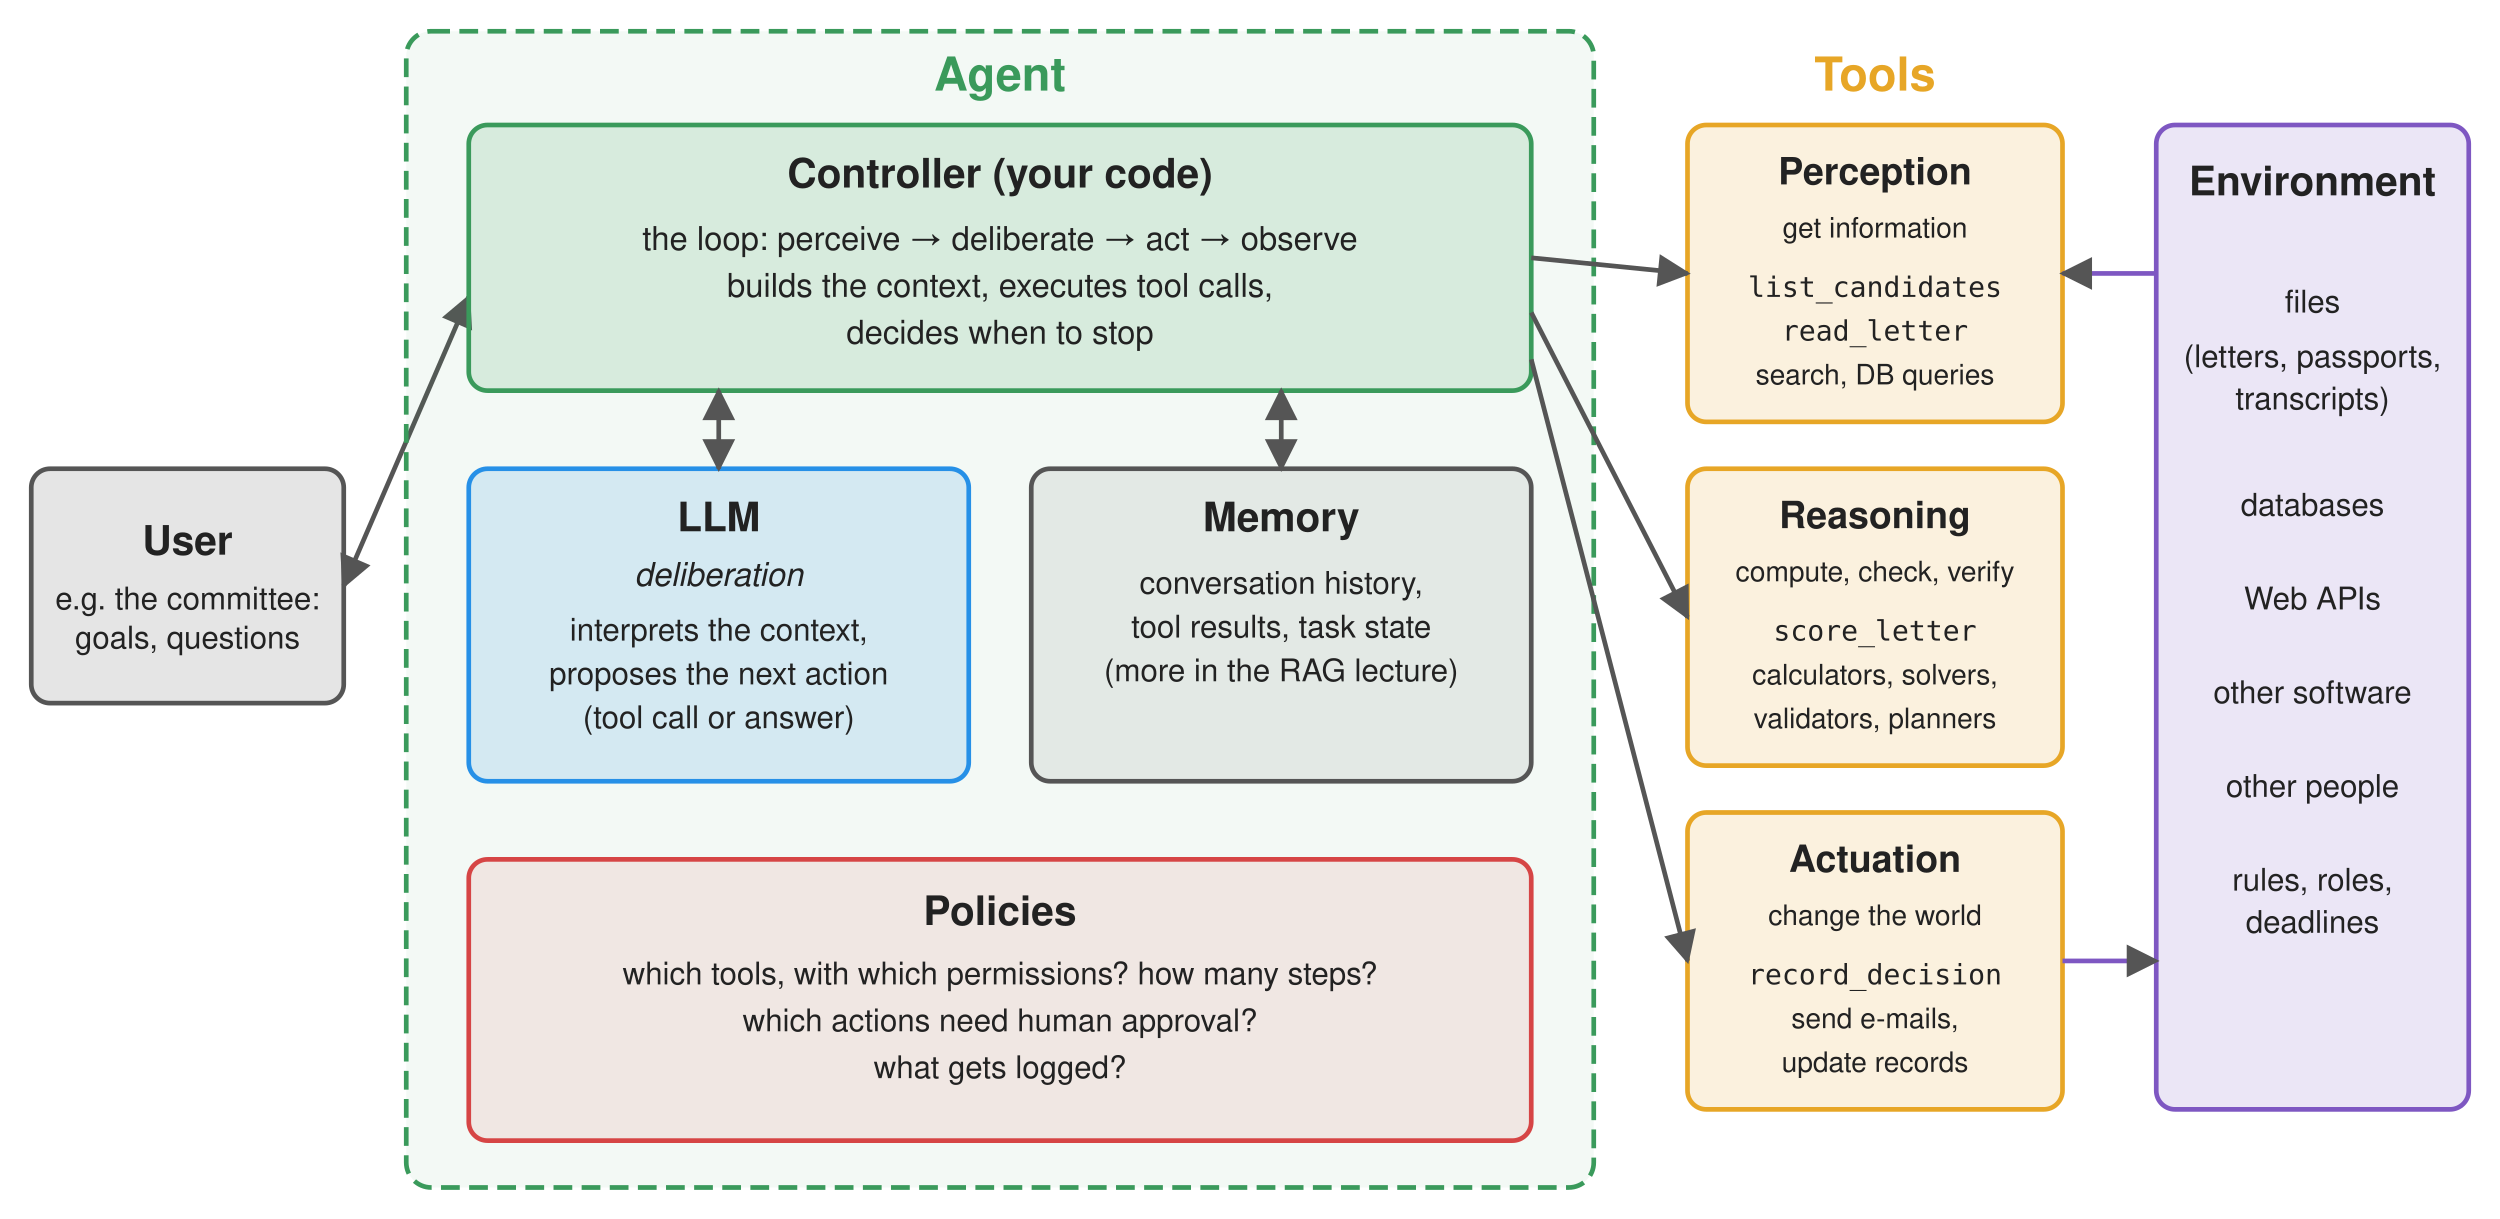
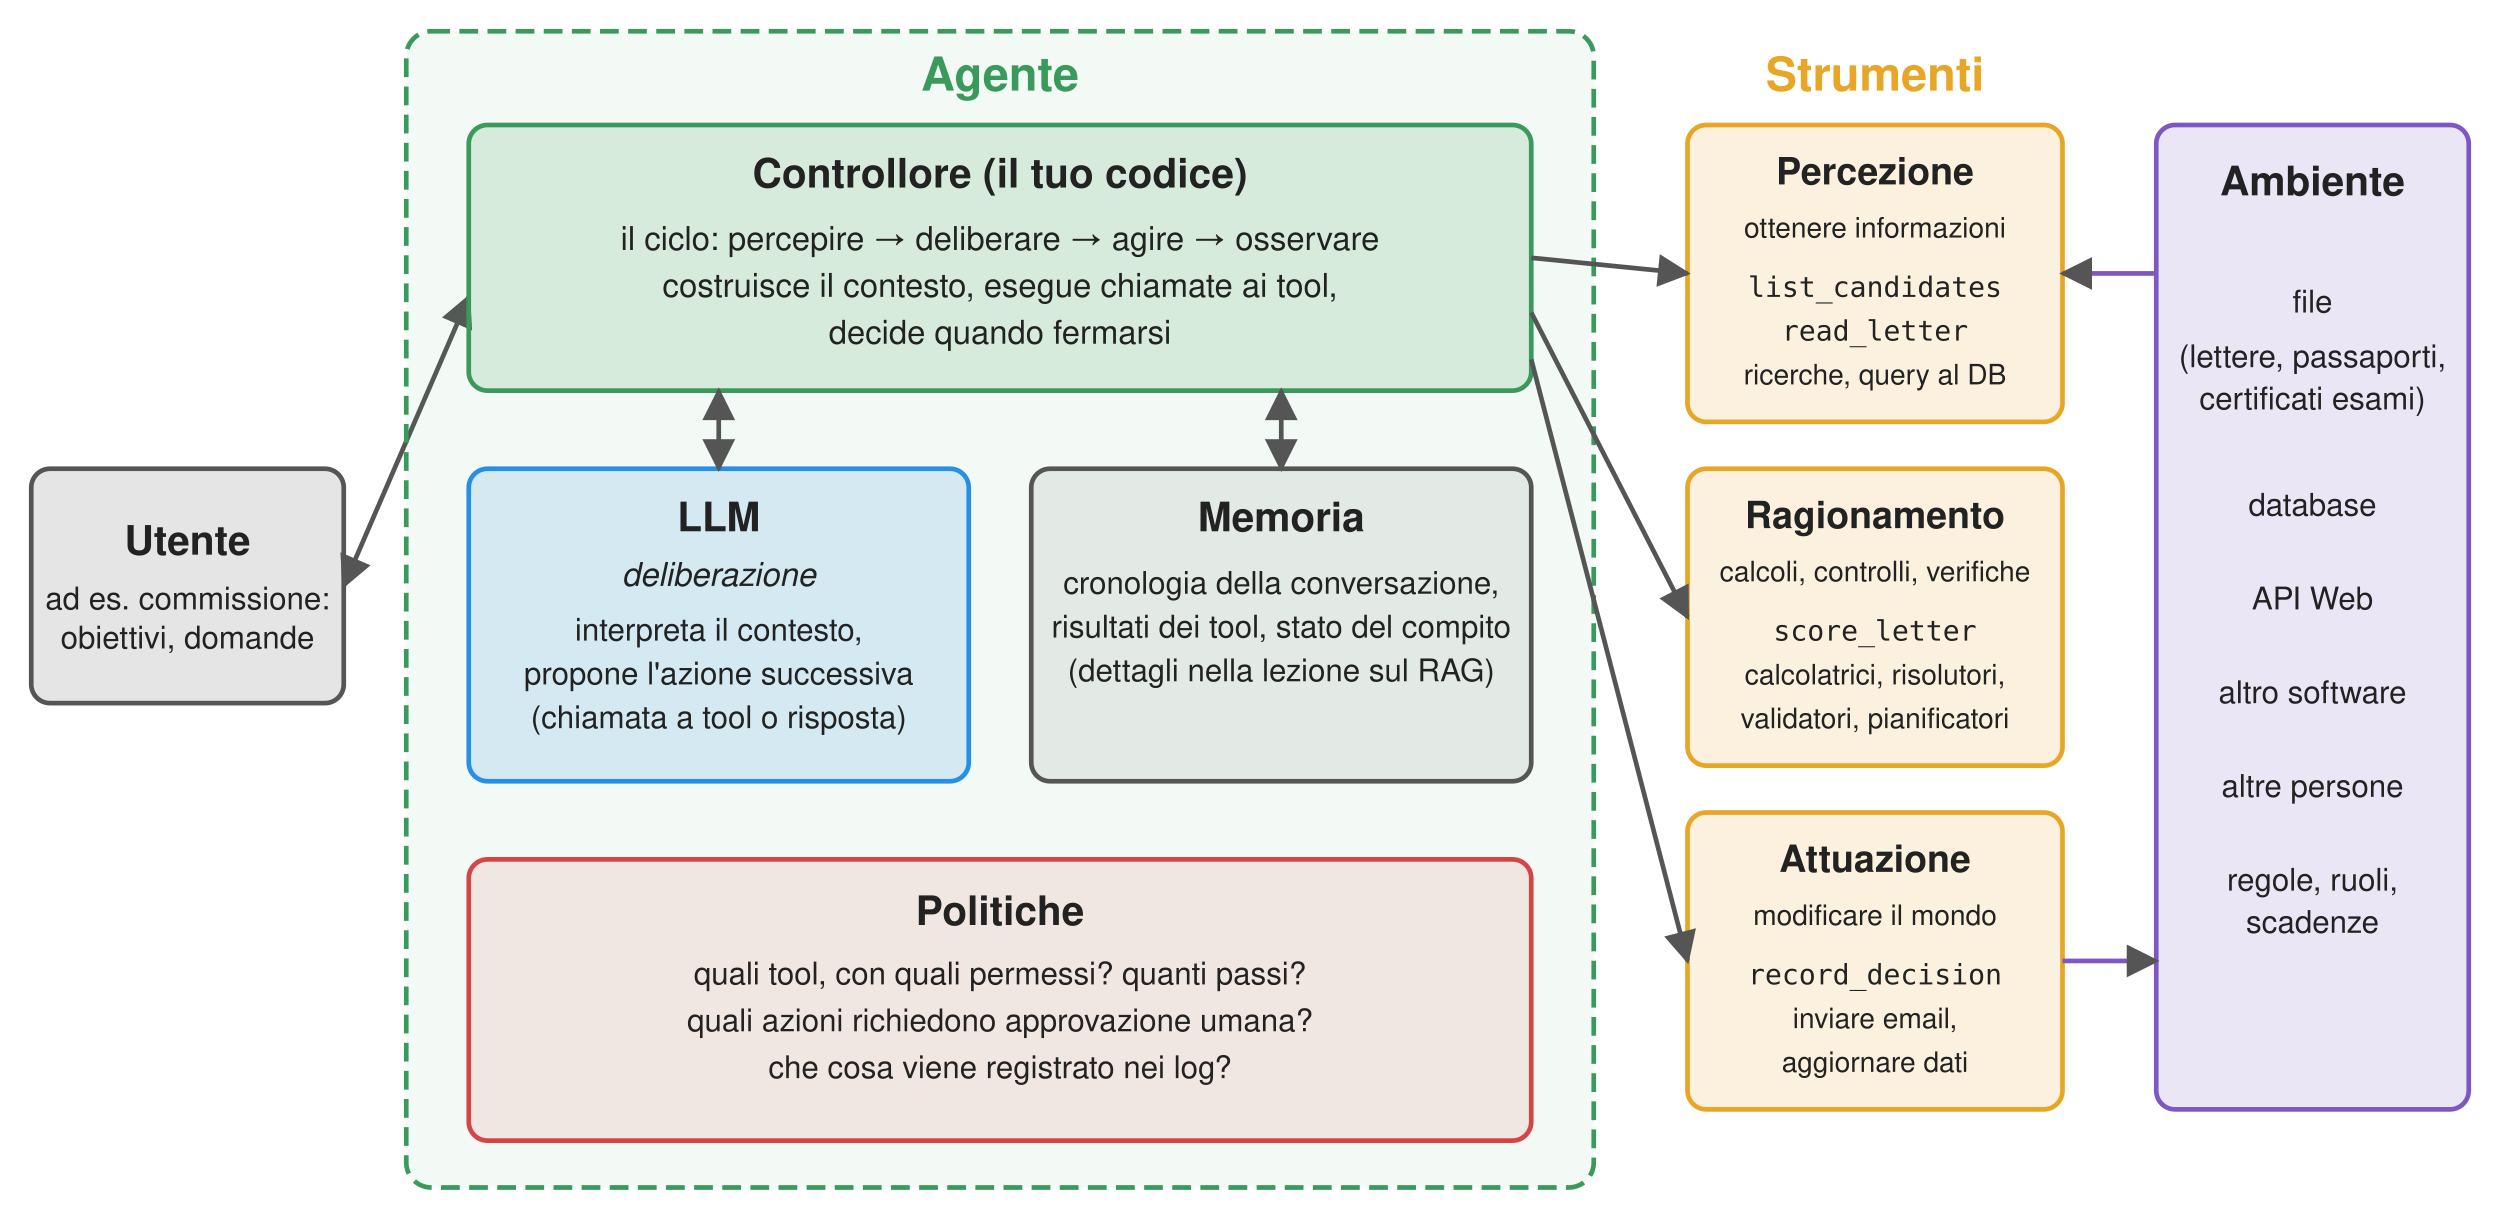
<svg xmlns="http://www.w3.org/2000/svg" viewBox="0 0 1600 780" font-family="Signika Negative, Helvetica, Arial, sans-serif" text-anchor="middle" fill="#222">
  <defs>
    <marker id="a" viewBox="0 0 10 10" refX="9" refY="5" markerWidth="7" markerHeight="7" orient="auto-start-reverse">
      <path d="M0,0 L10,5 L0,10 z" fill="#555" />
    </marker>
  </defs>
  <rect x="20" y="300" width="200" height="150" rx="12" fill="#555" fill-opacity="0.15" stroke="#555" stroke-width="3" />
-   <text x="120" y="355" font-size="26" font-weight="600">User</text>
-   <text x="120" y="390" font-size="20">e.g. the committee:</text>
-   <text x="120" y="415" font-size="20">goals, questions</text>
+   <text x="120" y="355" font-size="26" font-weight="600">Utente</text>
+   <text x="120" y="390" font-size="20">ad es. commissione:</text>
+   <text x="120" y="415" font-size="20">obiettivi, domande</text>
  <line x1="220" y1="375" x2="300" y2="190" stroke="#555" stroke-width="3" marker-start="url(#a)" marker-end="url(#a)" />
  <rect x="260" y="20" width="760" height="740" rx="16" fill="#3a9a5b" fill-opacity="0.06" stroke="#3a9a5b" stroke-width="3" stroke-dasharray="12,6" />
-   <text x="640" y="58" font-size="30" font-weight="600" fill="#3a9a5b">Agent</text>
+   <text x="640" y="58" font-size="30" font-weight="600" fill="#3a9a5b">Agente</text>
  <rect x="300" y="80" width="680" height="170" rx="12" fill="#3a9a5b" fill-opacity="0.15" stroke="#3a9a5b" stroke-width="3" />
-   <text x="640" y="120" font-size="26" font-weight="600">Controller (your code)</text>
-   <text x="640" y="160" font-size="21">the loop: perceive → deliberate → act → observe</text>
-   <text x="640" y="190" font-size="21">builds the context, executes tool calls,</text>
-   <text x="640" y="220" font-size="21">decides when to stop</text>
+   <text x="640" y="120" font-size="26" font-weight="600">Controllore (il tuo codice)</text>
+   <text x="640" y="160" font-size="21">il ciclo: percepire → deliberare → agire → osservare</text>
+   <text x="640" y="190" font-size="21">costruisce il contesto, esegue chiamate ai tool,</text>
+   <text x="640" y="220" font-size="21">decide quando fermarsi</text>
  <rect x="300" y="300" width="320" height="200" rx="12" fill="#2690e7" fill-opacity="0.15" stroke="#2690e7" stroke-width="3" />
  <text x="460" y="340" font-size="26" font-weight="600">LLM</text>
-   <text x="460" y="375" font-size="21" font-style="italic">deliberation</text>
-   <text x="460" y="410" font-size="20">interprets the context,</text>
-   <text x="460" y="438" font-size="20">proposes the next action</text>
-   <text x="460" y="466" font-size="20">(tool call or answer)</text>
+   <text x="460" y="375" font-size="21" font-style="italic">deliberazione</text>
+   <text x="460" y="410" font-size="20">interpreta il contesto,</text>
+   <text x="460" y="438" font-size="20">propone l'azione successiva</text>
+   <text x="460" y="466" font-size="20">(chiamata a tool o risposta)</text>
  <rect x="660" y="300" width="320" height="200" rx="12" fill="#555" fill-opacity="0.10" stroke="#555" stroke-width="3" />
-   <text x="820" y="340" font-size="26" font-weight="600">Memory</text>
-   <text x="820" y="380" font-size="20">conversation history,</text>
-   <text x="820" y="408" font-size="20">tool results, task state</text>
-   <text x="820" y="436" font-size="20">(more in the RAG lecture)</text>
+   <text x="820" y="340" font-size="26" font-weight="600">Memoria</text>
+   <text x="820" y="380" font-size="20">cronologia della conversazione,</text>
+   <text x="820" y="408" font-size="20">risultati dei tool, stato del compito</text>
+   <text x="820" y="436" font-size="20">(dettagli nella lezione sul RAG)</text>
  <rect x="300" y="550" width="680" height="180" rx="12" fill="#d64545" fill-opacity="0.10" stroke="#d64545" stroke-width="3" />
-   <text x="640" y="592" font-size="26" font-weight="600">Policies</text>
-   <text x="640" y="630" font-size="20">which tools, with which permissions? how many steps?</text>
-   <text x="640" y="660" font-size="20">which actions need human approval?</text>
-   <text x="640" y="690" font-size="20">what gets logged?</text>
+   <text x="640" y="592" font-size="26" font-weight="600">Politiche</text>
+   <text x="640" y="630" font-size="20">quali tool, con quali permessi? quanti passi?</text>
+   <text x="640" y="660" font-size="20">quali azioni richiedono approvazione umana?</text>
+   <text x="640" y="690" font-size="20">che cosa viene registrato nei log?</text>
  <line x1="460" y1="250" x2="460" y2="300" stroke="#555" stroke-width="3" marker-start="url(#a)" marker-end="url(#a)" />
  <line x1="820" y1="250" x2="820" y2="300" stroke="#555" stroke-width="3" marker-start="url(#a)" marker-end="url(#a)" />
-   <text x="1200" y="58" font-size="30" font-weight="600" fill="#e7a626">Tools</text>
+   <text x="1200" y="58" font-size="30" font-weight="600" fill="#e7a626">Strumenti</text>
  <rect x="1080" y="80" width="240" height="190" rx="12" fill="#e7a626" fill-opacity="0.15" stroke="#e7a626" stroke-width="3" />
-   <text x="1200" y="118" font-size="24" font-weight="600">Perception</text>
-   <text x="1200" y="152" font-size="18">get information</text>
+   <text x="1200" y="118" font-size="24" font-weight="600">Percezione</text>
+   <text x="1200" y="152" font-size="18">ottenere informazioni</text>
  <text x="1200" y="190" font-size="18" font-family="Menlo, Consolas, monospace">list_candidates</text>
  <text x="1200" y="218" font-size="18" font-family="Menlo, Consolas, monospace">read_letter</text>
-   <text x="1200" y="246" font-size="18">search, DB queries</text>
+   <text x="1200" y="246" font-size="18">ricerche, query al DB</text>
  <rect x="1080" y="300" width="240" height="190" rx="12" fill="#e7a626" fill-opacity="0.15" stroke="#e7a626" stroke-width="3" />
-   <text x="1200" y="338" font-size="24" font-weight="600">Reasoning</text>
-   <text x="1200" y="372" font-size="18">compute, check, verify</text>
+   <text x="1200" y="338" font-size="24" font-weight="600">Ragionamento</text>
+   <text x="1200" y="372" font-size="18">calcoli, controlli, verifiche</text>
  <text x="1200" y="410" font-size="18" font-family="Menlo, Consolas, monospace">score_letter</text>
-   <text x="1200" y="438" font-size="18">calculators, solvers,</text>
-   <text x="1200" y="466" font-size="18">validators, planners</text>
+   <text x="1200" y="438" font-size="18">calcolatrici, risolutori,</text>
+   <text x="1200" y="466" font-size="18">validatori, pianificatori</text>
  <rect x="1080" y="520" width="240" height="190" rx="12" fill="#e7a626" fill-opacity="0.15" stroke="#e7a626" stroke-width="3" />
-   <text x="1200" y="558" font-size="24" font-weight="600">Actuation</text>
-   <text x="1200" y="592" font-size="18">change the world</text>
+   <text x="1200" y="558" font-size="24" font-weight="600">Attuazione</text>
+   <text x="1200" y="592" font-size="18">modificare il mondo</text>
  <text x="1200" y="630" font-size="18" font-family="Menlo, Consolas, monospace">record_decision</text>
-   <text x="1200" y="658" font-size="18">send e-mails,</text>
-   <text x="1200" y="686" font-size="18">update records</text>
+   <text x="1200" y="658" font-size="18">inviare email,</text>
+   <text x="1200" y="686" font-size="18">aggiornare dati</text>
  <line x1="980" y1="165" x2="1080" y2="175" stroke="#555" stroke-width="3" marker-end="url(#a)" />
  <line x1="980" y1="200" x2="1080" y2="395" stroke="#555" stroke-width="3" marker-end="url(#a)" />
  <line x1="980" y1="230" x2="1080" y2="615" stroke="#555" stroke-width="3" marker-end="url(#a)" />
  <rect x="1380" y="80" width="200" height="630" rx="12" fill="#7e57c2" fill-opacity="0.15" stroke="#7e57c2" stroke-width="3" />
-   <text x="1480" y="125" font-size="26" font-weight="600">Environment</text>
-   <text x="1480" y="200" font-size="20">files</text>
-   <text x="1480" y="235" font-size="20">(letters, passports,</text>
-   <text x="1480" y="262" font-size="20">transcripts)</text>
-   <text x="1480" y="330" font-size="20">databases</text>
-   <text x="1480" y="390" font-size="20">Web APIs</text>
-   <text x="1480" y="450" font-size="20">other software</text>
-   <text x="1480" y="510" font-size="20">other people</text>
-   <text x="1480" y="570" font-size="20">rules, roles,</text>
-   <text x="1480" y="597" font-size="20">deadlines</text>
+   <text x="1480" y="125" font-size="26" font-weight="600">Ambiente</text>
+   <text x="1480" y="200" font-size="20">file</text>
+   <text x="1480" y="235" font-size="20">(lettere, passaporti,</text>
+   <text x="1480" y="262" font-size="20">certificati esami)</text>
+   <text x="1480" y="330" font-size="20">database</text>
+   <text x="1480" y="390" font-size="20">API Web</text>
+   <text x="1480" y="450" font-size="20">altro software</text>
+   <text x="1480" y="510" font-size="20">altre persone</text>
+   <text x="1480" y="570" font-size="20">regole, ruoli,</text>
+   <text x="1480" y="597" font-size="20">scadenze</text>
  <line x1="1380" y1="175" x2="1320" y2="175" stroke="#7e57c2" stroke-width="3" marker-end="url(#a)" />
  <line x1="1320" y1="615" x2="1380" y2="615" stroke="#7e57c2" stroke-width="3" marker-end="url(#a)" />
</svg>
